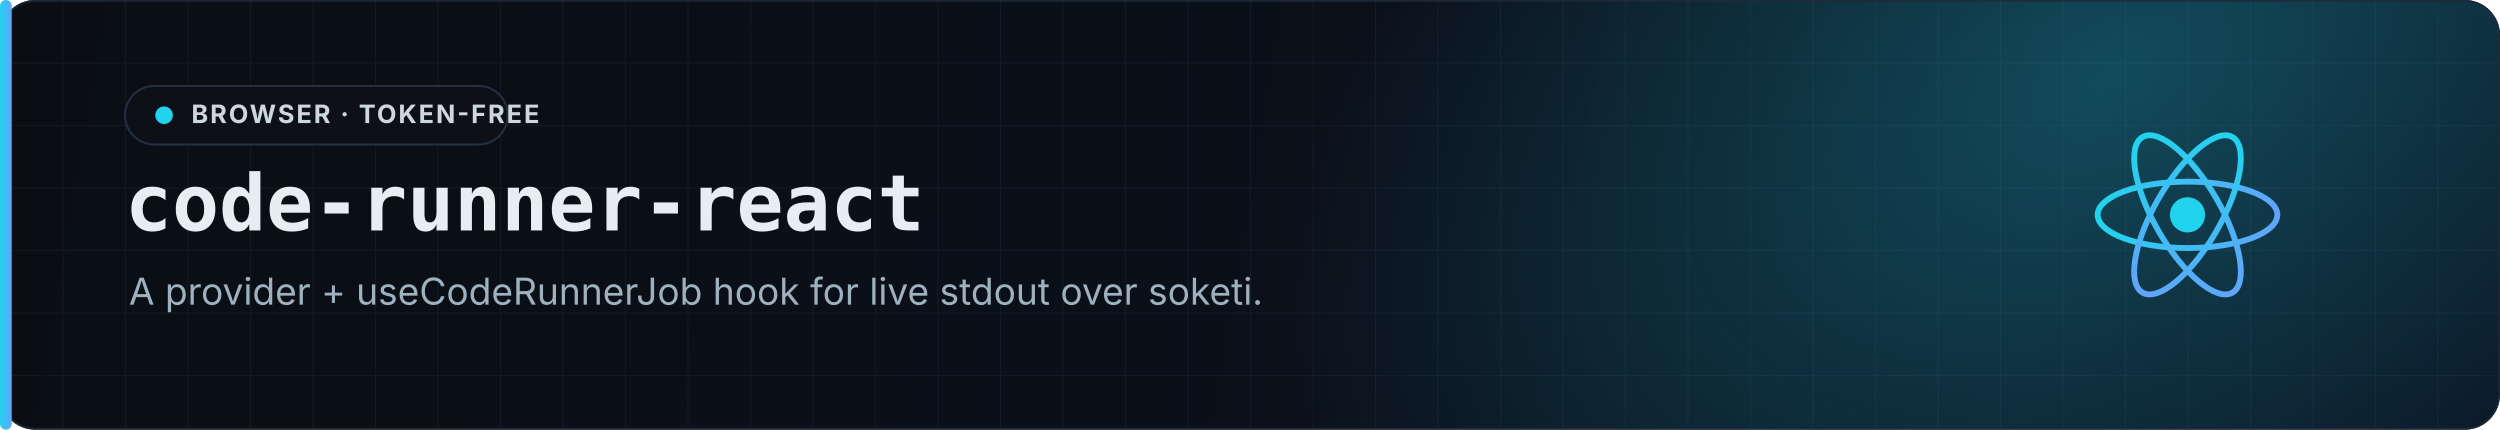
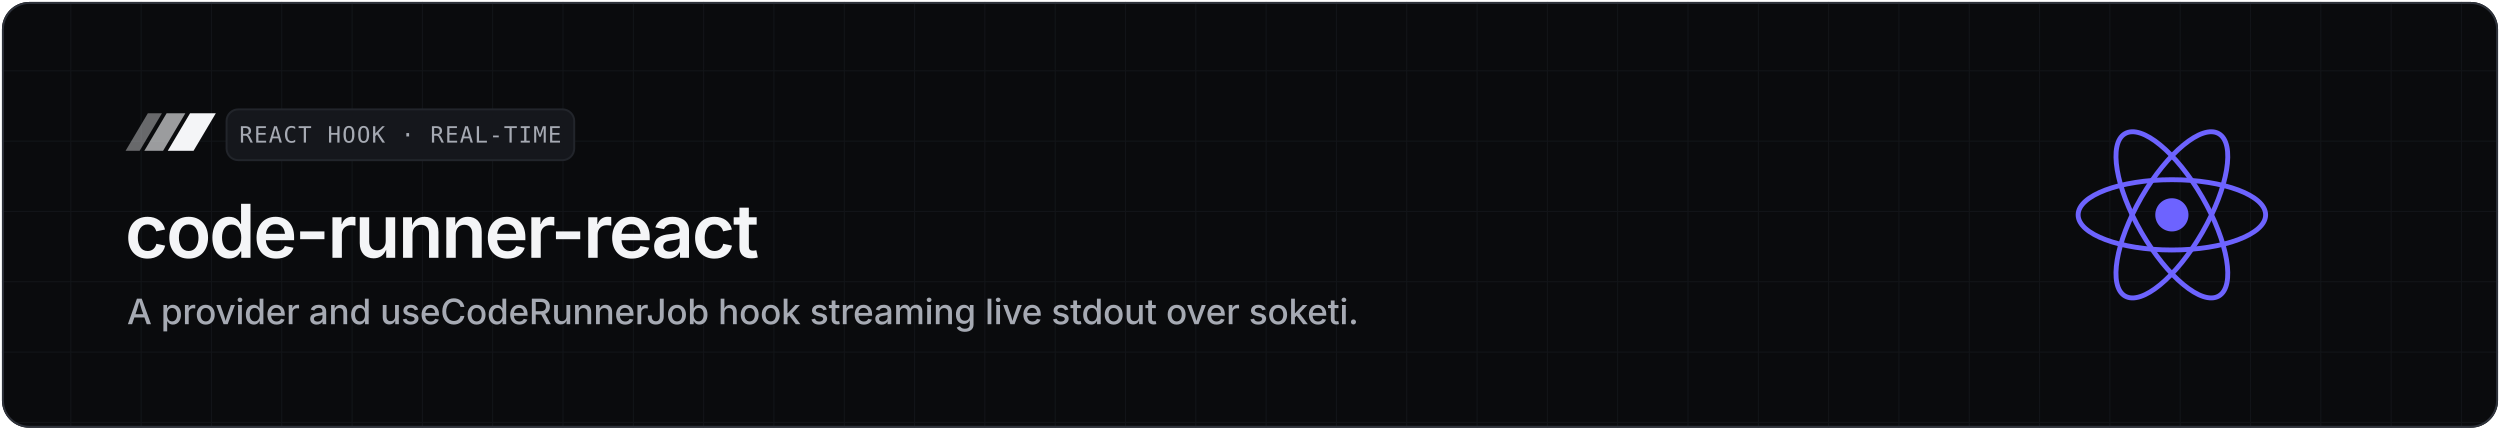
<svg xmlns="http://www.w3.org/2000/svg" width="1280" height="220" viewBox="0 0 1280 220" fill="none" role="img" aria-label="@teovilla/code-runner-react">
  <defs>
-     <linearGradient id="bg" x1="0" y1="0" x2="1280" y2="220" gradientUnits="userSpaceOnUse">
-       <stop offset="0" stop-color="#0a0e14" />
-       <stop offset="1" stop-color="#0b1220" />
-     </linearGradient>
-     <radialGradient id="glow" cx="0" cy="0" r="1" gradientUnits="userSpaceOnUse" gradientTransform="translate(1080 40) rotate(150) scale(460 300)">
-       <stop offset="0" stop-color="#22d3ee" stop-opacity="0.30" />
-       <stop offset="1" stop-color="#22d3ee" stop-opacity="0" />
-     </radialGradient>
-     <linearGradient id="ac" x1="0" y1="0" x2="1" y2="0">
-       <stop offset="0" stop-color="#22d3ee" />
-       <stop offset="1" stop-color="#60a5fa" />
-     </linearGradient>
-     <pattern id="grid" width="32" height="32" patternUnits="userSpaceOnUse">
-       <path d="M32 0H0V32" fill="none" stroke="#1f2a3a" stroke-width="1" stroke-opacity="0.4" />
+     <pattern id="grid" width="36" height="36" patternUnits="userSpaceOnUse">
+       <path d="M36 0H0V36" fill="none" stroke="#22252B" stroke-width="1" stroke-opacity="0.35" />
    </pattern>
  </defs>
-   <rect width="1280" height="220" rx="18" fill="url(#bg)" />
-   <rect width="1280" height="220" rx="18" fill="url(#grid)" />
-   <rect width="1280" height="220" rx="18" fill="url(#glow)" />
-   <rect x="0.5" y="0.5" width="1279" height="219" rx="17.5" fill="none" stroke="#1f2937" stroke-opacity="0.8" />
-   <rect x="0" y="0" width="6" height="220" rx="3" fill="url(#ac)" />
-   <g transform="translate(64 70)" font-family="'JetBrains Mono','SFMono-Regular',Consolas,Menlo,monospace">
-     <g>
-       <rect x="0" y="-26" width="196" height="30" rx="15" fill="#0d1117" stroke="#243042" />
-       <circle cx="20" cy="-11" r="4.5" fill="#22d3ee" />
-       <text x="34" y="-7" font-family="'Inter',system-ui,sans-serif" font-size="13" font-weight="700" fill="#cdd7e0" letter-spacing="1">BROWSER · TOKEN-FREE</text>
-     </g>
-     <text x="0" y="48" font-size="40" font-weight="700" fill="#e6edf3">code-runner-react</text>
-     <text x="2" y="86" font-family="'Inter',system-ui,sans-serif" font-size="19" fill="#9fb0bf">A provider + useCodeRunnerJob hook for live stdout over soketi.</text>
+   <rect x="1" y="1" width="1278" height="218" rx="14" fill="#0A0B0D" />
+   <rect x="1" y="1" width="1278" height="218" rx="14" fill="url(#grid)" />
+   <rect x="1.5" y="1.5" width="1277" height="217" rx="13.5" fill="none" stroke="#2E323A" />
+   <g transform="translate(64 58) scale(0.6)" fill="#F4F5F7">
+     <path d="M55.5 0H77.5L58.5 32H36.5L55.5 0Z" />
+     <path d="M35.5 0H51.5L32.5 32H16.5L35.5 0Z" opacity="0.62" />
+     <path d="M19.5 0H31.5L12.5 32H0.5L19.5 0Z" opacity="0.4" />
  </g>
-   <g transform="translate(1120 110)" stroke="url(#ac)" fill="none" stroke-width="3">
-     <circle cx="0" cy="0" r="9" fill="#22d3ee" stroke="none" />
-     <ellipse cx="0" cy="0" rx="46" ry="17" />
-     <ellipse cx="0" cy="0" rx="46" ry="17" transform="rotate(60)" />
-     <ellipse cx="0" cy="0" rx="46" ry="17" transform="rotate(120)" />
+   <g transform="translate(116 56)">
+     <rect width="178" height="26" rx="6" fill="#15171C" stroke="#22252B" />
+     <text x="89" y="17" text-anchor="middle" font-family="'Geist Mono','SF Mono',SFMono-Regular,Menlo,Consolas,monospace" font-size="11.5" letter-spacing="0.6" fill="#A6AAB3">REACT HOOK · REAL-TIME</text>
+   </g>
+   <text x="64" y="132" font-family="'Geist','Inter',ui-sans-serif,system-ui,-apple-system,'Segoe UI',Roboto,sans-serif" font-size="38" font-weight="600" letter-spacing="-1.1" fill="#F4F5F7">code-runner-react</text>
+   <text x="65" y="166" font-family="'Geist','Inter',ui-sans-serif,system-ui,-apple-system,'Segoe UI',Roboto,sans-serif" font-size="18" font-weight="500" letter-spacing="-0.1" fill="#A6AAB3">A provider and useCodeRunnerJob hook streaming live stdout over soketi.</text>
+   <g transform="translate(1112 110)" stroke="#6D63FF" fill="none" stroke-width="2.5">
+     <ellipse cx="0" cy="0" rx="48" ry="18" />
+     <ellipse cx="0" cy="0" rx="48" ry="18" transform="rotate(60)" />
+     <ellipse cx="0" cy="0" rx="48" ry="18" transform="rotate(120)" />
+     <circle cx="0" cy="0" r="8.5" fill="#6D63FF" stroke="none" />
  </g>
</svg>
